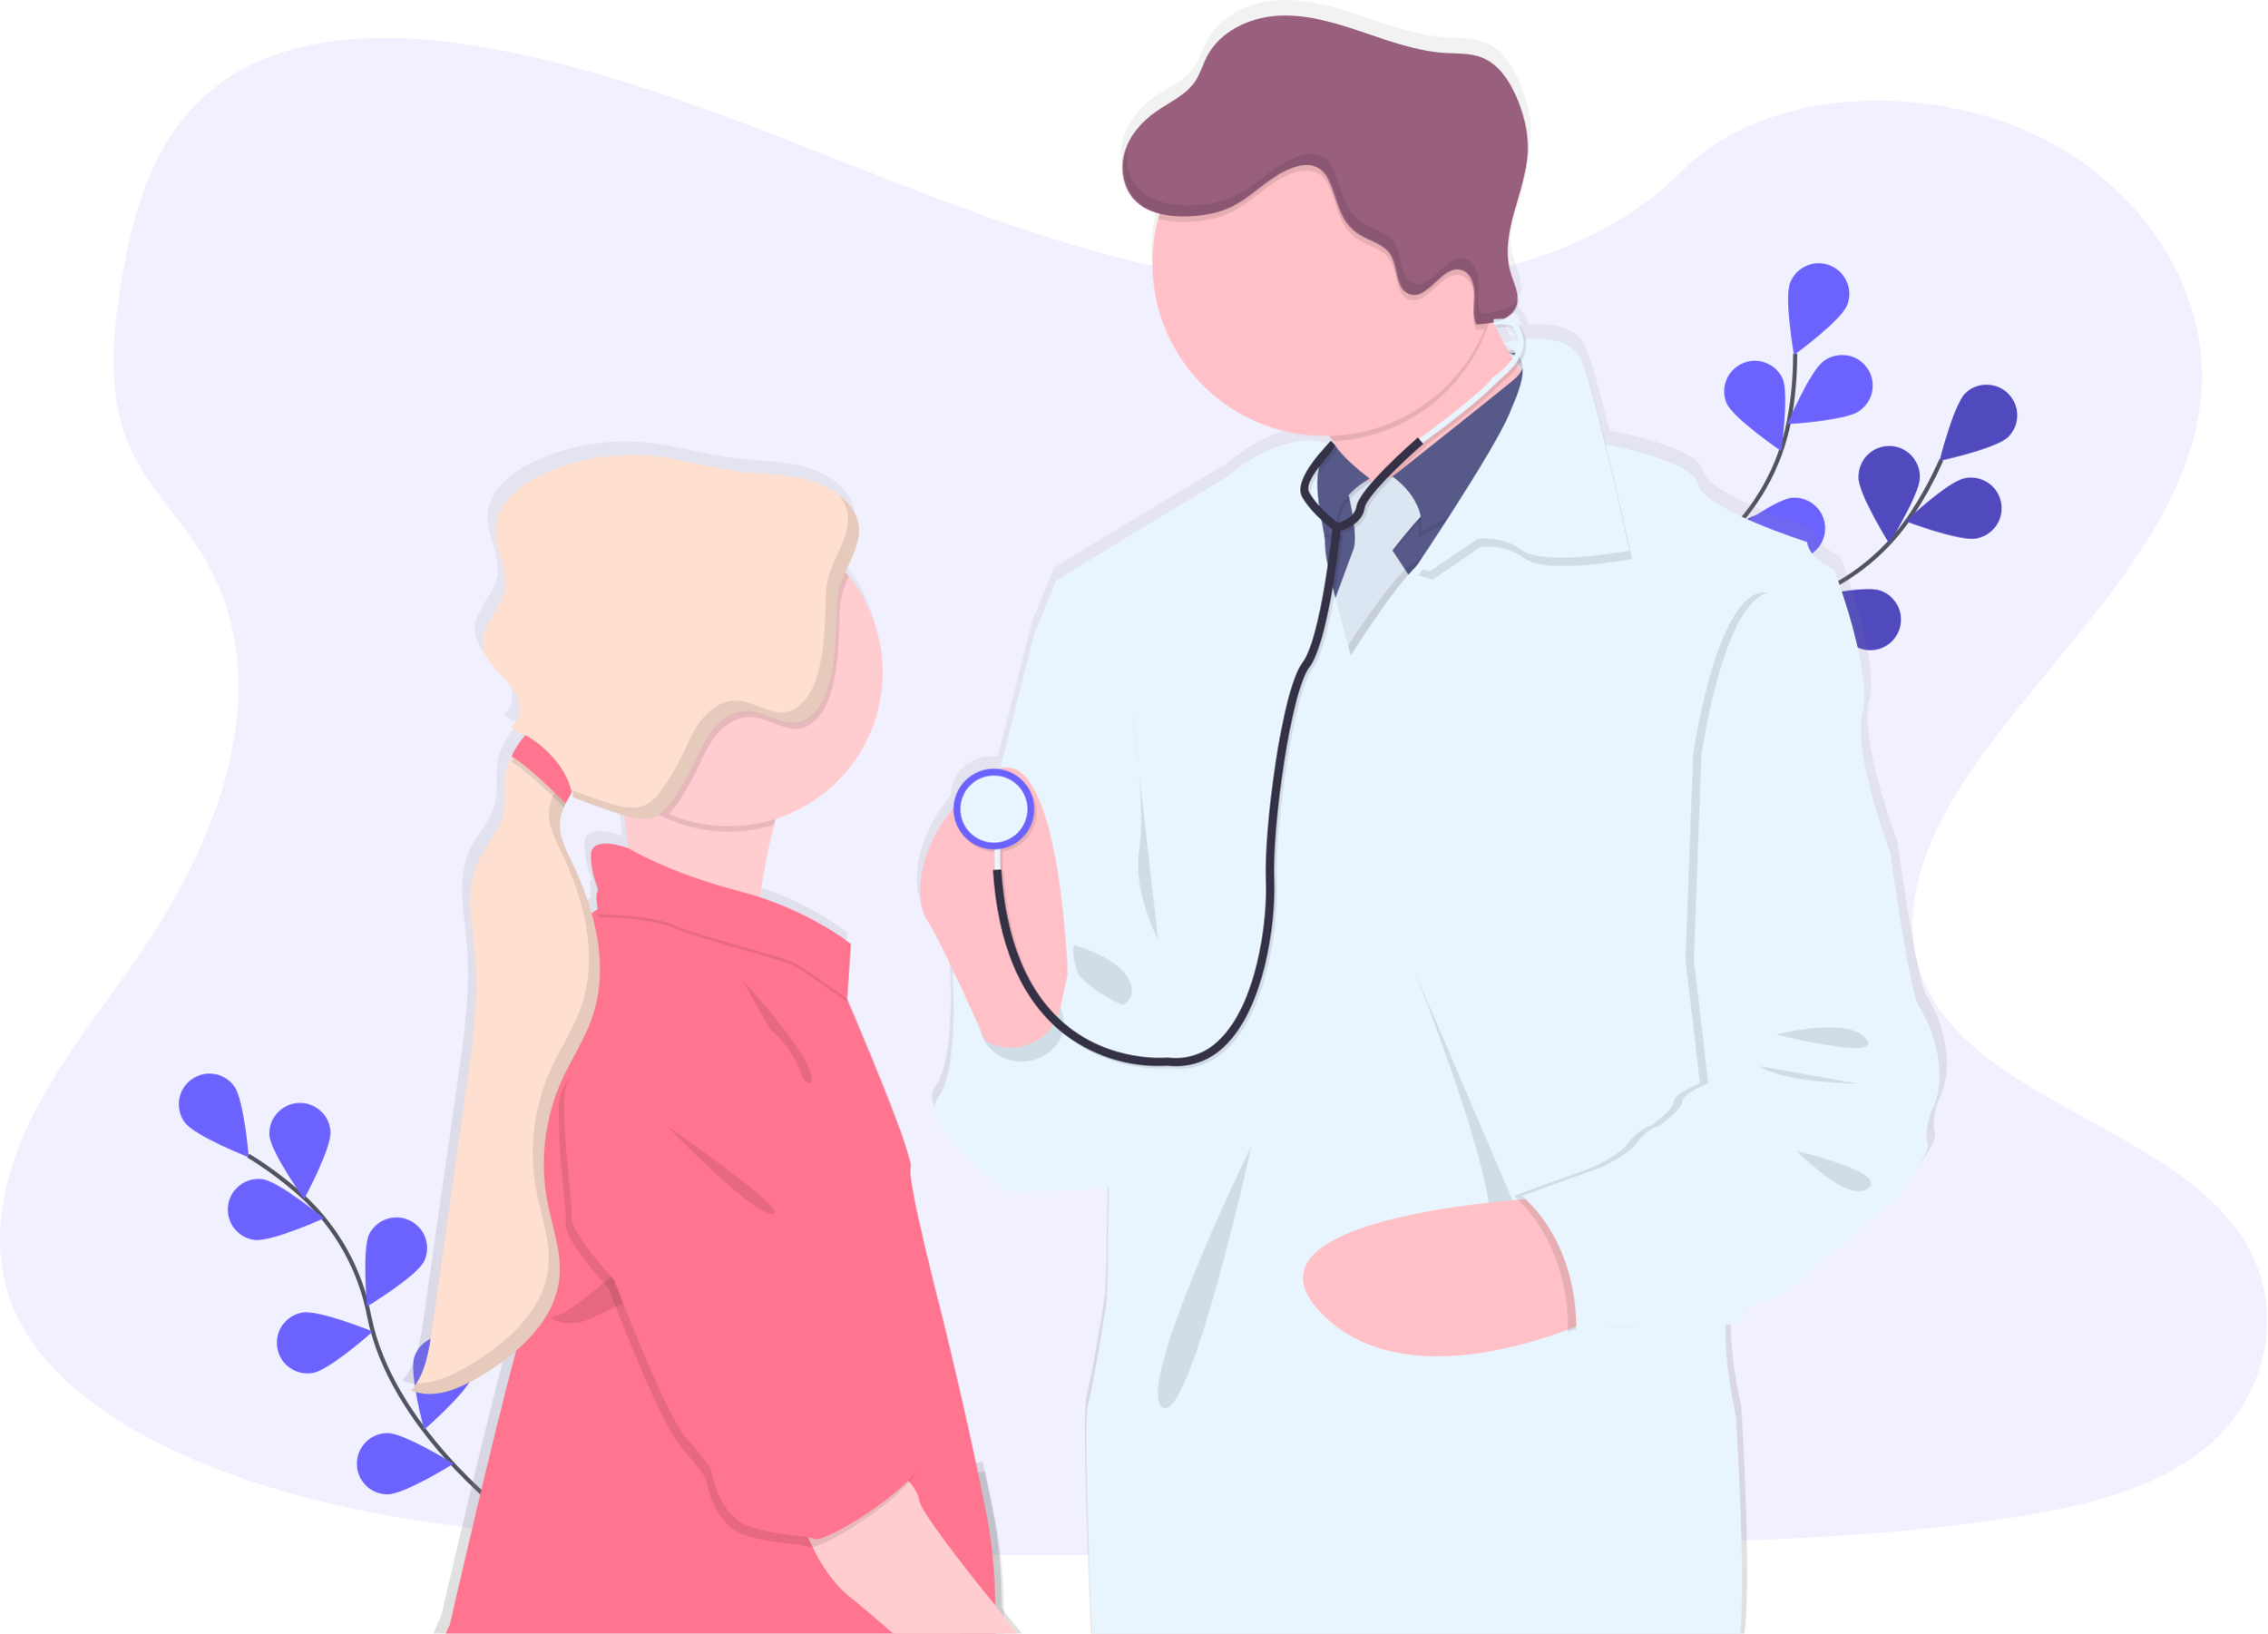
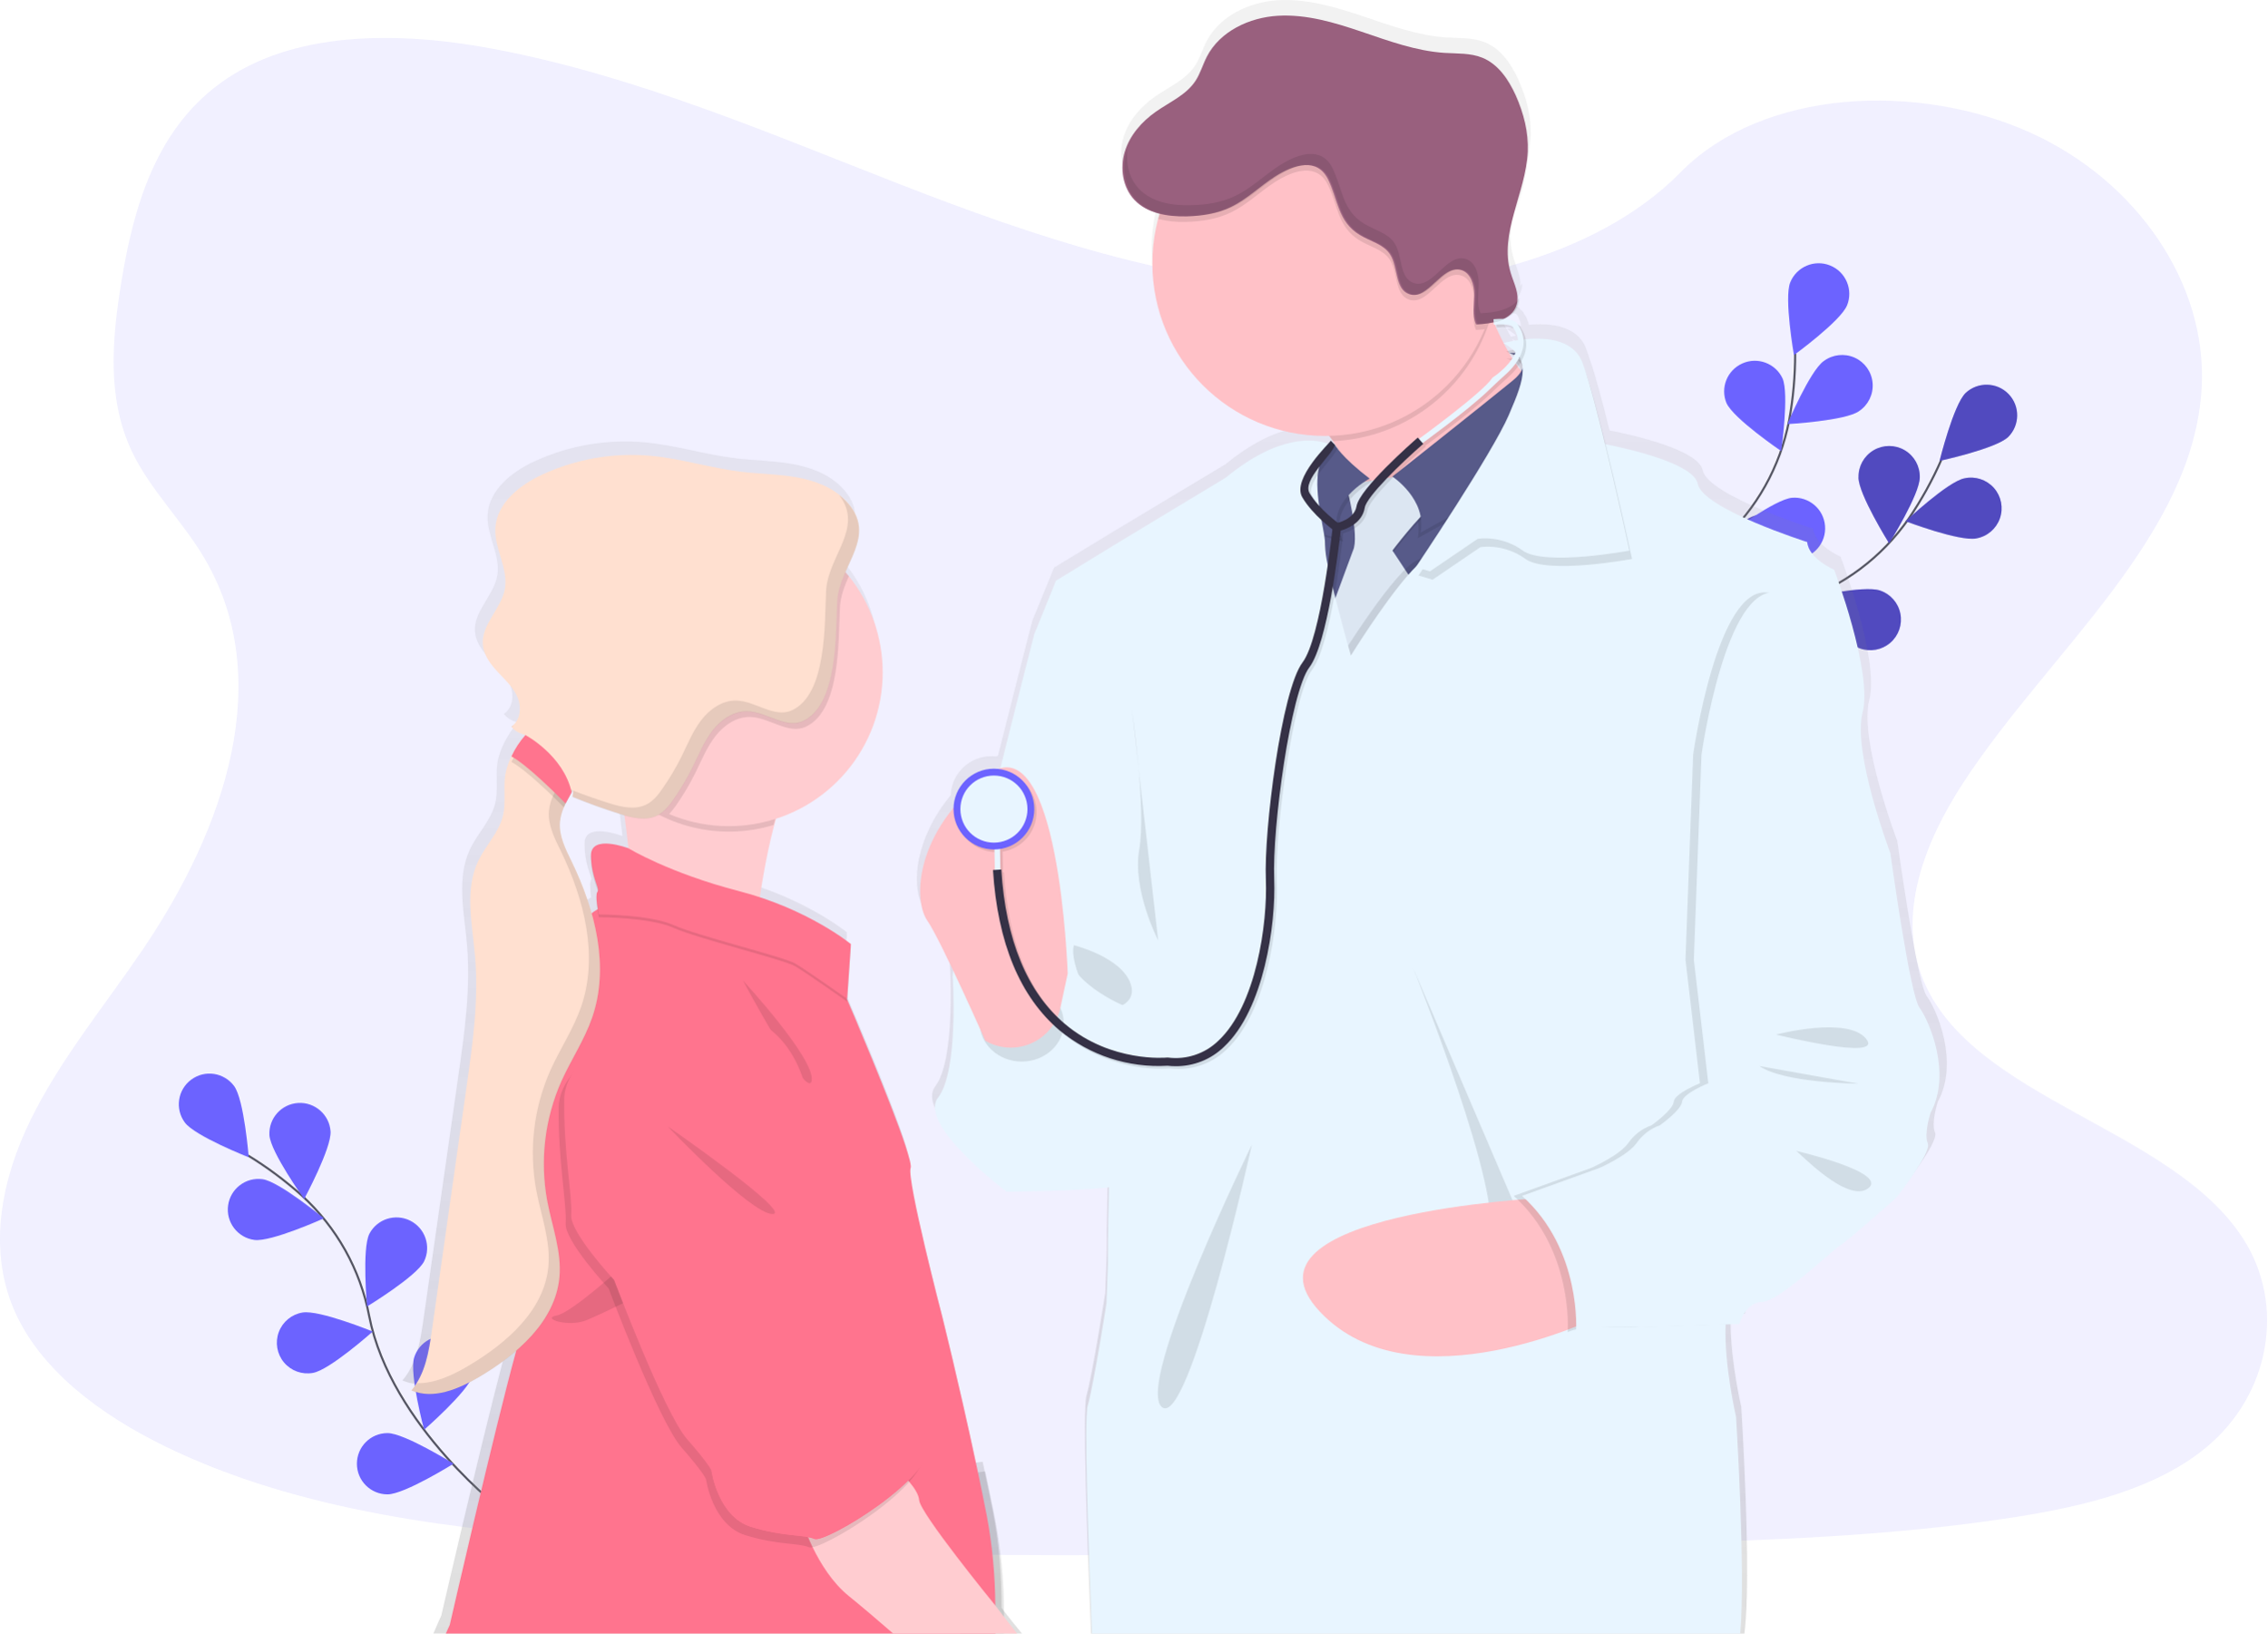
<svg xmlns="http://www.w3.org/2000/svg" xmlns:xlink="http://www.w3.org/1999/xlink" data-name="Layer 1" width="1086.13" height="782.67" viewBox="0 0 1086.13 782.67">
  <defs>
    <linearGradient id="fbf30545-21ed-4d00-b98c-956576520cc3-28" x1="786.97" y1="154.07" x2="786.97" y2="135.69" gradientUnits="userSpaceOnUse">
      <stop offset="0" stop-color="gray" stop-opacity="0.25" />
      <stop offset="0.54" stop-color="gray" stop-opacity="0.12" />
      <stop offset="1" stop-color="gray" stop-opacity="0.1" />
    </linearGradient>
    <linearGradient id="687fba3e-05bb-4edc-91c2-f87a79b2e810-29" x1="619.77" y1="841.34" x2="619.77" y2="58.66" xlink:href="#fbf30545-21ed-4d00-b98c-956576520cc3-28" />
  </defs>
  <path d="M688,196.69c-69.63-2.42-136-24.9-199.28-49.49s-126-51.84-194-64.87C251,73.94,201,72.76,165.78,96.2c-33.9,22.55-44.85,61.48-50.74,97.6-4.43,27.18-7,55.78,5.11,81.23,8.43,17.66,23.39,32.51,33.74,49.43,36,58.87,10.55,131.47-28.47,189-18.3,27-39.53,52.69-53.65,81.4s-20.66,61.6-8.3,90.88c12.25,29,41.43,50.82,73.05,66.15C200.74,783,276.41,791.9,350.2,797c163.34,11.17,327.56,6.33,491.33,1.49,60.61-1.8,121.49-3.61,181.11-13,33.11-5.21,67.3-13.47,91.34-33.41,30.51-25.32,38.08-68.18,17.63-99.93-34.3-53.24-129.13-66.47-153.11-123.61-13.19-31.45.36-66.49,19.54-95.66,41.13-62.57,110.09-117.47,113.72-189,2.5-49.13-30.65-98.32-81.91-121.57C976.13,97.92,901.63,101,862,141.31,821.19,182.84,749.47,198.82,688,196.69Z" transform="translate(-56.94 -58.66)" fill="#6c63ff" opacity="0.1" />
-   <path d="M299.19,783.7s-55-41.58-65.39-94.47a104.54,104.54,0,0,0-32.21-57.71,176,176,0,0,0-25.77-19.2" transform="translate(-56.94 -58.66)" fill="none" stroke="#535461" stroke-miterlimit="10" stroke-width="2" />
+   <path d="M299.19,783.7s-55-41.58-65.39-94.47a104.54,104.54,0,0,0-32.21-57.71,176,176,0,0,0-25.77-19.2" transform="translate(-56.94 -58.66)" fill="none" stroke="#535461" stroke-miterlimit="10" strokeWidth="2" />
  <path d="M169.09,579c4.82,6.52,7,34.15,7,34.15S150.32,603,145.49,596.49A14.68,14.68,0,0,1,169.09,579Z" transform="translate(-56.94 -58.66)" fill="#6c63ff" />
  <path d="M215.31,600.68c.5,8.09-12.67,32.47-12.67,32.47S186.51,610.61,186,602.52a14.68,14.68,0,0,1,29.3-1.84Z" transform="translate(-56.94 -58.66)" fill="#6c63ff" />
  <path d="M260.11,663c-3.64,7.24-27.33,21.64-27.33,21.64s-2.53-27.6,1.11-34.84A14.68,14.68,0,0,1,260.11,663Z" transform="translate(-56.94 -58.66)" fill="#6c63ff" />
  <path d="M283.4,717.76c-2.37,7.75-23.28,25.94-23.28,25.94s-7.17-26.77-4.8-34.53a14.68,14.68,0,0,1,28.08,8.59Z" transform="translate(-56.94 -58.66)" fill="#6c63ff" />
  <path d="M178.8,652.75c8,1.08,33.29-10.34,33.29-10.34s-21.34-17.68-29.38-18.76a14.68,14.68,0,0,0-3.91,29.1Z" transform="translate(-56.94 -58.66)" fill="#6c63ff" />
  <path d="M206.85,716.46c8-1.37,28.67-19.82,28.67-19.82s-25.66-10.48-33.65-9.11a14.68,14.68,0,1,0,5,28.93Z" transform="translate(-56.94 -58.66)" fill="#6c63ff" />
  <path d="M242.6,774.65c8.11,0,31.61-14.69,31.61-14.69s-23.51-14.67-31.62-14.67a14.68,14.68,0,0,0,0,29.36Z" transform="translate(-56.94 -58.66)" fill="#6c63ff" />
-   <path d="M833.49,424.07s33.9-60.05,85-77.35a104.53,104.53,0,0,0,52.92-39.59A175.34,175.34,0,0,0,987,279" transform="translate(-56.94 -58.66)" fill="none" stroke="#535461" stroke-miterlimit="10" stroke-width="2" />
+   <path d="M833.49,424.07s33.9-60.05,85-77.35a104.53,104.53,0,0,0,52.92-39.59A175.34,175.34,0,0,0,987,279" transform="translate(-56.94 -58.66)" fill="none" stroke="#535461" stroke-miterlimit="10" strokeWidth="2" />
  <path d="M1019.08,268c-5.82,5.64-32.91,11.48-32.91,11.48s6.65-26.9,12.47-32.55A14.68,14.68,0,0,1,1019.08,268Z" transform="translate(-56.94 -58.66)" fill="#6c63ff" />
  <path d="M1003.76,316.63c-8,1.58-33.87-8.24-33.87-8.24s20.2-19,28.15-20.55a14.68,14.68,0,1,1,5.72,28.79Z" transform="translate(-56.94 -58.66)" fill="#6c63ff" />
  <path d="M948,369.31c-7.66-2.65-25.07-24.21-25.07-24.21s27-6.18,34.68-3.53A14.68,14.68,0,1,1,948,369.31Z" transform="translate(-56.94 -58.66)" fill="#6c63ff" />
  <path d="M896.76,399.67C888.76,398.35,868,380,868,380s25.59-10.66,33.58-9.34a14.68,14.68,0,0,1-4.77,29Z" transform="translate(-56.94 -58.66)" fill="#6c63ff" />
  <path d="M947.3,287.36C947.29,295.47,962,319,962,319s14.69-23.5,14.69-31.6a14.68,14.68,0,1,0-29.35,0Z" transform="translate(-56.94 -58.66)" fill="#6c63ff" />
  <path d="M887.87,323.62c2.42,7.74,23.46,25.79,23.46,25.79s7-26.82,4.56-34.56a14.68,14.68,0,0,0-28,8.77Z" transform="translate(-56.94 -58.66)" fill="#6c63ff" />
  <path d="M835,366.79c1.08,8,18.76,29.37,18.76,29.37s11.41-25.25,10.33-33.28A14.68,14.68,0,1,0,835,366.79Z" transform="translate(-56.94 -58.66)" fill="#6c63ff" />
  <path d="M1019.08,268c-5.82,5.64-32.91,11.48-32.91,11.48s6.65-26.9,12.47-32.55A14.68,14.68,0,0,1,1019.08,268Z" transform="translate(-56.94 -58.66)" opacity="0.25" />
  <path d="M1003.76,316.63c-8,1.58-33.87-8.24-33.87-8.24s20.2-19,28.15-20.55a14.68,14.68,0,1,1,5.72,28.79Z" transform="translate(-56.94 -58.66)" opacity="0.25" />
  <path d="M948,369.31c-7.66-2.65-25.07-24.21-25.07-24.21s27-6.18,34.68-3.53A14.68,14.68,0,1,1,948,369.31Z" transform="translate(-56.94 -58.66)" opacity="0.25" />
  <path d="M896.76,399.67C888.76,398.35,868,380,868,380s25.59-10.66,33.58-9.34a14.68,14.68,0,0,1-4.77,29Z" transform="translate(-56.94 -58.66)" opacity="0.25" />
  <path d="M947.3,287.36C947.29,295.47,962,319,962,319s14.69-23.5,14.69-31.6a14.68,14.68,0,1,0-29.35,0Z" transform="translate(-56.94 -58.66)" opacity="0.25" />
  <path d="M887.87,323.62c2.42,7.74,23.46,25.79,23.46,25.79s7-26.82,4.56-34.56a14.68,14.68,0,0,0-28,8.77Z" transform="translate(-56.94 -58.66)" opacity="0.25" />
  <path d="M835,366.79c1.08,8,18.76,29.37,18.76,29.37s11.41-25.25,10.33-33.28A14.68,14.68,0,1,0,835,366.79Z" transform="translate(-56.94 -58.66)" opacity="0.25" />
-   <path d="M835.44,422.88s6.66-68.64,46.32-105.14A104.57,104.57,0,0,0,914.1,260.1a175.28,175.28,0,0,0,2.89-32" transform="translate(-56.94 -58.66)" fill="none" stroke="#535461" stroke-miterlimit="10" stroke-width="2" />
+   <path d="M835.44,422.88s6.66-68.64,46.32-105.14A104.57,104.57,0,0,0,914.1,260.1a175.28,175.28,0,0,0,2.89-32" transform="translate(-56.94 -58.66)" fill="none" stroke="#535461" stroke-miterlimit="10" strokeWidth="2" />
  <path d="M941.85,204.94c-3,7.52-25.44,23.84-25.44,23.84s-4.82-27.29-1.79-34.81a14.68,14.68,0,0,1,27.23,11Z" transform="translate(-56.94 -58.66)" fill="#6c63ff" />
  <path d="M947.56,255.66c-6.63,4.66-34.3,6.19-34.3,6.19s10.78-25.54,17.41-30.2a14.68,14.68,0,1,1,16.89,24Z" transform="translate(-56.94 -58.66)" fill="#6c63ff" />
  <path d="M917.9,326.44c-8.08.68-32.74-12-32.74-12s22.2-16.6,30.28-17.28a14.68,14.68,0,0,1,2.46,29.26Z" transform="translate(-56.94 -58.66)" fill="#6c63ff" />
  <path d="M883.39,374.93c-7.85,2-34.29-6.27-34.29-6.27s19.07-20.11,26.92-22.15a14.68,14.68,0,0,1,7.37,28.42Z" transform="translate(-56.94 -58.66)" fill="#6c63ff" />
  <path d="M884.09,251.78c3.28,7.41,26.22,23,26.22,23s3.9-27.44.62-34.85a14.68,14.68,0,0,0-26.84,11.88Z" transform="translate(-56.94 -58.66)" fill="#6c63ff" />
  <path d="M844.45,309c5.35,6.09,31.89,14.07,31.89,14.07s-4.48-27.35-9.83-33.44A14.68,14.68,0,1,0,844.45,309Z" transform="translate(-56.94 -58.66)" fill="#6c63ff" />
  <path d="M813.56,369.92c4.24,6.9,29.05,19.25,29.05,19.25s.21-27.71-4-34.62a14.68,14.68,0,0,0-25,15.37Z" transform="translate(-56.94 -58.66)" fill="#6c63ff" />
  <path d="M784.44,154.07c1.66-6.09,3.66-12.21,5.06-18.38C787.82,141.86,785.81,148,784.44,154.07Z" transform="translate(-56.94 -58.66)" fill="url(#fbf30545-21ed-4d00-b98c-956576520cc3-28)" />
  <path d="M777,212.73c-.14-.24-.24-.48-.35-.7v0c0-.1-.1-.18-.14-.28a6.26,6.26,0,0,1-.67.27c-.44.17-.89.33-1.35.46s-.65.2-1,.28a5.83,5.83,0,0,1-.89.23l.08.18c.37-.08.73-.15,1.1-.25l.1,1.24c.42,0,.81-.06,1.19-.06a4.91,4.91,0,0,1,.54,0c.78,0,1.46,0,2,0C777.4,213.65,777.18,213.18,777,212.73ZM980,535.86c-4.7-6.33-14.08-74.27-14.08-74.27S947.47,413.28,952.5,394s-13.74-68.61-13.74-68.61S926.36,320,925.69,312c0,0-50.63-16-53-28-1.92-9.84-33.32-16.9-44.6-19.13-3.44-13.88-6.9-26.83-9.45-33.9-.69-2.2-1.34-4.1-1.94-5.6-4.31-11-17.63-12-27.29-11.12a14.88,14.88,0,0,0-2.29-5.23,2.87,2.87,0,0,0-.91-1.39,5.31,5.31,0,0,0-.66-.48,3.16,3.16,0,0,0-.68-.86,4.81,4.81,0,0,0-.9-.64,6,6,0,0,0-.72-.33,9.61,9.61,0,0,0-1.79-.49,14.74,14.74,0,0,0-2.16-.28,13.15,13.15,0,0,0,4.61-3.37,9.61,9.61,0,0,0,1.89-3.48,10.24,10.24,0,0,0,.42-3.28,8.48,8.48,0,0,1-.9,1.29c.42-4.43-1.92-8.93-3.26-13.34a39.47,39.47,0,0,1-.88-17.65h0c1.34-8.86,4.66-17.82,6.91-26.84a.66.66,0,0,0,0-.15,69.68,69.68,0,0,0,2.18-13.69c.39-9.33-2-18.64-5.84-27.14-3.41-7.53-8.44-14.94-16.14-18-5.72-2.31-12.13-1.94-18.29-2.32-13.82-.86-27-5.72-40.14-10.14S683.2,58,669.37,58.77,641.31,66.21,635,78.45c-2,3.82-3.15,8.07-5.54,11.66-4.48,6.77-12.5,10.16-19.19,14.83s-12.58,11.3-15,19.21a25.63,25.63,0,0,0-.54,13.15v0a23.55,23.55,0,0,0,.84,2.9,20.55,20.55,0,0,0,4.35,7.11,21.21,21.21,0,0,0,4.94,3.83h0a29.07,29.07,0,0,0,7.3,2.84c-.09.3-.18.62-.28.93-.16.51-.3,1-.45,1.55-.33,1.23-.64,2.48-.9,3.74a1.17,1.17,0,0,0,0,.27,81.67,81.67,0,0,0-1.84,17.31,79.89,79.89,0,0,0,.42,8.24v0c4,40.58,37.5,72.59,78.89,74.67,1.42.07,2.85.11,4.3.11.66,0,1.31,0,2,0,.65.86,1.29,1.74,1.9,2.6s1.17,1.74,1.7,2.6l-1.45-1.5v0L695,263.17a11.79,11.79,0,0,1-1.31,1.51,24.33,24.33,0,0,0-2.89-.82h0c-4.15-.92-10.47-1.26-18.79,1.25-7.65,2.29-17,7-27.94,15.95l-53.31,32-28.84,17.54L551.53,356s-7.81,30.18-16.5,64.76c-.34.1-.67.2-1,.32a18.7,18.7,0,0,0-2.12-.12,19.49,19.49,0,0,0-19.52,18.71c-17.28,21-18.26,42-14.2,51.64h0a13.76,13.76,0,0,0,1.38,2.57c2.66,3.84,7.63,13.74,12.67,24.29-.13.87-.21,1.6-.25,2.15a5.34,5.34,0,0,0,0,.54s3,45.31-7,58.3c-2.19,2.83-1.86,6.55,0,10.67h0c6.7,14.82,33.19,34.61,33.19,34.61s31.77-.17,49.47-2.1c-.05,1.78-.09,3.55-.13,5.28-.4,17.48-.4,32.13-.4,32.13l-.66,18.33s-6,38.63-9,49.28c-1.89,6.68.29,68.53,2.19,114H892.67c3.68-26.9-1.51-108.63-1.51-108.63s-4.93-21.13-5.11-39.55a.15.15,0,0,1,0-.13c0-1.61,0-3.18.06-4.72l2.27-.08,4.08-.14h.37s.1-.38.33-1v0a19.11,19.11,0,0,1,2.19-4.37c1.74-2.57,4.46-5.09,8.55-5.26,2.26-.09,5.76-1.92,9.71-4.62a.18.18,0,0,0,.08,0c10.63-7.19,24.68-20.46,28.09-22.64,4.69-3,27.15-23,27.15-23s3.35-4.24,6.92-9.35l.13-.18c4.44-6.4,9.16-14.05,8-16.46-2-4.32,1.34-14.65,1.34-14.65C995.75,567.49,984.7,542.19,980,535.86ZM786.63,228.28a4,4,0,0,1,.18.92c-.25-.33-.5-.68-.75-1l-.24-.32-.17-.24.38-.52s0,0,0,.07h0A3.47,3.47,0,0,1,786.63,228.28Zm-3.36-8.86c-1.09.22-1.95.42-2.51.57-.71-1.26-1.39-2.52-2-3.8A29,29,0,0,1,783.27,219.42ZM781.39,221a.21.21,0,0,1,0-.06l.08.06h0c.41.27.81.53,1.18.8h0c.33.24.63.47.93.71-.2.35-.42.71-.64,1-.35-.55-.68-1.08-1-1.63C781.74,221.66,781.56,221.36,781.39,221Zm-6-12.34a29.59,29.59,0,0,1,5.81,0h0c.27,0,.51.05.75.09h0a8.31,8.31,0,0,1,1.59.41,11.62,11.62,0,0,1,2.11,5.61l-.54.08-.53.1c-1,.17-2,.34-2.78.5l-1,.21c-1.33.29-2.1.51-2.13.52-.13-.27-.26-.52-.4-.78-.22-.43-.45-.87-.65-1.3s-.46-.92-.67-1.37c-.14-.24-.24-.48-.35-.7v0c0-.1-.1-.18-.14-.28a2.41,2.41,0,0,1-.15-.33c-.61-1.24-1.17-2.48-1.71-3.7-.06-.12-.11-.25-.16-.37l.76-.05,0,.26ZM536.8,829c-.08-14.89-1.16-31-4.16-46.12-1.28-6.43-2.6-12.86-3.94-19.18-.34-1.58-.67-3.14-1-4.7l-3.08.41-.28,0c-8.4-39.61-17.18-74.51-17.18-74.51S489.72,618.31,491.74,613c.26-.69-.07-2.55-.81-5.28-4.22-15.14-21.84-56.86-28-71.12h0c0-.06-.05-.13-.07-.18v0c-1-2.39-1.72-4-1.94-4.47l1.45-21.28.08-1.28.19-2.72-.08-.07.08-1.26s-15.22-12.48-41-21.49c-1-.36-2.06-.71-3.11-1.05,1.29-8.61,3-18.33,5.23-27.8.21-.95.44-1.87.68-2.8v0c.21-.93.45-1.83.69-2.74.38-1.48.79-2.94,1.21-4.38,1.39-.44,2.76-.93,4.11-1.45l.52-.2a73.8,73.8,0,0,0,45-86v0a73.39,73.39,0,0,0-12.88-27.15.14.14,0,0,0,0,0c-.46-.62-.95-1.24-1.44-1.85s-1.08-1.29-1.63-1.91c2.89-6.57,6.3-12.82,6.58-19.21a19.71,19.71,0,0,0,0-2.43s0,0,0,0v-.1c-.37-4.11-2.19-8.27-6.43-12.64-6.19-6.41-15-9.66-23.81-11.22s-17.79-1.6-26.65-2.65c-14.69-1.76-29-6.29-43.69-7.68a103.81,103.81,0,0,0-52.83,9c-10.93,5-22,13.74-22.66,25.73-.54,9.91,6.36,19.41,4.62,29.2-1.73,9.62-11.53,17.19-10.67,26.92.33,3.8,2.28,7.2,4.72,10.23h0c.84,1,1.73,2,2.65,3,3.56,3.77,7.48,7.39,9.47,12.14.08.2.16.4.23.6,1.69,4.69.93,10.62-3.25,13.31a.15.15,0,0,1,.05.07l0,0c.06.08.12.14.17.22a.07.07,0,0,0,0-.05,10.94,10.94,0,0,0,5.71,3.56l.85.26c-.69.75-1.34,1.53-2,2.35l-.43.57a41.62,41.62,0,0,0-3,4.65c-.51.9-1,1.8-1.41,2.7a33.92,33.92,0,0,0-2.95,8.67c-1.07,6.62.44,13.52-1.18,20-2,8-8.33,14.14-11.9,21.57-6.76,14-2.93,30.43-1.57,45.89,1.85,21-1.15,42.09-4.14,62.95q-2.38,16.64-4.76,33.31-6,41.84-12,83.68c-1.46,10.22-3.19,21-10,28.89l.07,0s0,.06-.07.08a20.9,20.9,0,0,0,6.44,1.66h0c8.89.89,18.31-3.41,26.31-8.11a124.34,124.34,0,0,0,17.93-12.59c-.82,3-1.7,6.27-2.64,9.79a.54.54,0,0,1,0,.1h0c-11.29,43-29.45,121.83-29.45,121.83s-1.65,3.43-3.79,8.54h282c-3.3-4-6.37-7.83-8.77-10.92ZM328,431.4c.07-.12.12-.23.19-.34,0,.32,0,.63,0,.93s0,.57,0,.85,0,.25,0,.39,0,0,0,0c0,.41-.09.82-.16,1.23a0,0,0,0,0,0,0s0,.05,0,.09l1,.37,1.16.48h0q10.28,4.06,20.82,7.35c.72.23,1.45.45,2.18.66l.15,1.24c.18,1.27.35,2.56.51,3.85,0,0,0,.06,0,.1.45,3.57.89,7.13,1.28,10.61,0,0-18.36-7-18.13,3.63a5.17,5.17,0,0,0,0,.57,4.74,4.74,0,0,0,0,.76c.17,8.28,2.76,13.19,3.28,15.71a.71.71,0,0,1-.16.28,5.47,5.47,0,0,0-.44,3.09,30.39,30.39,0,0,0,.42,5.34c-.54.33-1.07.66-1.6,1,0,0,0,0,0,0-.4.25-.78.53-1.17.81a148.5,148.5,0,0,0-9.59-24.72c-2.75-5.66-5.84-11.56-5.81-17.77,0-.4,0-.81.05-1.22A21,21,0,0,1,323,441.4c.23-.65.48-1.29.76-1.92a47.07,47.07,0,0,1,2.19-4.38v0c.52-.94,1.07-1.87,1.6-2.81.17-.28.33-.57.49-.85ZM777,212.73c-.14-.24-.24-.48-.35-.7v0c0-.1-.1-.18-.14-.28a6.26,6.26,0,0,1-.67.27c-.44.17-.89.33-1.35.46s-.65.2-1,.28l-.89.23.08.18c.37-.08.73-.15,1.1-.25l.1,1.24c.42,0,.81-.06,1.19-.06h.54c.78,0,1.46,0,2,0C777.4,213.65,777.18,213.18,777,212.73Z" transform="translate(-56.94 -58.66)" fill="url(#687fba3e-05bb-4edc-91c2-f87a79b2e810-29)" />
  <path d="M558.5,359.61l-6,2.65S513.39,514.2,513.39,526.48s82.93,80.61,82.93,80.61l12.94-87.34S590.68,319.46,558.5,359.61Z" transform="translate(-56.94 -58.66)" fill="#e8f5ff" />
  <path d="M740.41,311.28,705.76,293.2a69.41,69.41,0,0,0-10.16-23.15c-5.07-7.32-11.81-14.51-20.21-18.26-21.23-9.52,89.8-59.49,89.8-59.49a180.64,180.64,0,0,0,6.17,17.7c5.72,14.12,15.21,32.38,27.44,37.58C819.59,256.43,740.41,311.28,740.41,311.28Z" transform="translate(-56.94 -58.66)" fill="#ffc1c7" />
  <path d="M771.36,210a82.78,82.78,0,0,1-75.76,60.05c-5.07-7.32-11.81-14.51-20.21-18.26-21.23-9.52,89.8-59.49,89.8-59.49A180.64,180.64,0,0,0,771.36,210Z" transform="translate(-56.94 -58.66)" opacity="0.1" />
  <path d="M774.48,184.77a82.73,82.73,0,1,1-82.72-82.71A82.34,82.34,0,0,1,774.48,184.77Z" transform="translate(-56.94 -58.66)" fill="#ffc1c7" />
  <polygon points="729.48 242 706.92 294.64 687.02 329.58 623.32 329.58 604.74 281.81 612.27 232.27 660.92 232.27 692.33 230.5 702.94 226.96 709.78 230.84 729.48 242" fill="#575a89" />
  <path d="M778.65,230.49s14.07,3,1.47,13.33S724.05,287,724.05,287s15.27,13.6,12.11,29.53l50.59-28.2,9-45.12S796.76,229.65,778.65,230.49Z" transform="translate(-56.94 -58.66)" opacity="0.1" />
  <path d="M734,287l-32.18,5.31s6.64,24.55,3.32,31.52a4.68,4.68,0,0,0-.25.67l-13.13,35.49,9.84,27.87,34.06-46.45-11.61-17.58s12.27-16.26,19.57-21.9S734,287,734,287Z" transform="translate(-56.94 -58.66)" opacity="0.1" />
  <path d="M734,285.63l-32.18,5.3s6.64,24.55,3.32,31.52a4.68,4.68,0,0,0-.25.67l-13.13,35.49,9.84,27.87L735.66,340l-11.61-17.58s12.27-16.26,19.57-21.9S734,285.63,734,285.63Z" transform="translate(-56.94 -58.66)" fill="#dce6f2" />
  <path d="M780,227.84s14.07,3,1.46,13.33S724.05,287,724.05,287s16.59,10.95,13.44,26.87l50.59-28.19,9-45.12S798.08,227,780,227.84Z" transform="translate(-56.94 -58.66)" fill="#575a89" />
  <path d="M697.81,273.18s3.07,5.74,16.62,16.09c0,0-22.56,12-13.93,28.87l-34.51-9-5.31-16.59Z" transform="translate(-56.94 -58.66)" opacity="0.1" />
  <path d="M696.48,271.86s3.07,5.74,16.62,16.09c0,0-22.56,11.94-13.93,28.86l-34.5-9-5.31-16.58Z" transform="translate(-56.94 -58.66)" fill="#575a89" />
  <path d="M786.42,300.66,763.86,353.3,744,388.24H680.26l-18.58-47.77,7.52-49.54h13.53c-.22,11.56,4,25.14,3.73,30.19-.46,8.3,12.38,53.08,12.38,53.08s26.87-43.46,37.48-47.33c6.67-2.43,20.8-22.65,30.39-37.37Z" transform="translate(-56.94 -58.66)" opacity="0.1" />
  <path d="M875.29,577.67,873,580.55s16.59,83.27,12,102.18a53.69,53.69,0,0,0-1.33,10.38v.15c-.81,19.24,5,44.21,5,44.21s4.64,73.6,2,103.87H580.05c-1.82-44.76-3.78-102.75-2-109.18,3-10.61,9-49.1,9-49.1l.66-18.24s0-17.63.54-37.27c.23-8.83.57-18.1,1.06-26.32.63-10.34,1.51-19.05,2.72-23.33a51.44,51.44,0,0,0,1.28-9.88c0-.31,0-.63.06-.95,0-1,.1-2.08.14-3.19,0-.31,0-.62,0-1,.19-6.44.12-14.08-.09-22,0-.43,0-.87,0-1.31-.17-5.94-.42-12-.7-17.76-.87-18-2-33.22-2-33.22l-38.15-126.4,10.28-25.32,28.53-17.48,52.75-31.85c25.73-21.15,42.67-18.61,49.13-16.29a17.08,17.08,0,0,1,1.84.75c.2.1.36.18.51.27a4.23,4.23,0,0,1,.59.34v0a12.18,12.18,0,0,0-4.48,3.69,16.32,16.32,0,0,0-2.77,6,27.92,27.92,0,0,0-.71,4.09c-.13,1.45-.18,2.95-.18,4.46a77.36,77.36,0,0,0,.85,9.89c0,.06,0,.14,0,.22.33,2.34.74,4.63,1.14,6.78a.45.45,0,0,0,0,.11c.46,2.51.92,4.83,1.23,6.83.06.36.11.69.16,1a22.85,22.85,0,0,1,.31,4,48.61,48.61,0,0,0,1.3,9.6c.26,1.32.56,2.73.89,4.2.45,2,.94,4.18,1.47,6.4.29,1.22.6,2.48.92,3.73.12.5.25,1,.37,1.51l.2.79c2.13,8.47,4.44,16.9,5.86,22,.84,3,1.37,4.85,1.37,4.85s15.06-24.35,27.08-38.21c.18-.2.34-.39.51-.57,1.19-1.37,2.36-2.62,3.48-3.72,2.45-2.44,4.65-4.18,6.42-4.82a7,7,0,0,0,1.09-.51c4.92-2.79,12.86-12.92,20.29-23.53.73-1,1.44-2.09,2.16-3.12,1.65-2.38,3.25-4.77,4.76-7.06,1.16-1.75,2.27-3.45,3.32-5.07,5-7.78,8.52-13.58,8.52-13.58l6.94-.31,1.21-.06.81,0,31.51-1.46s1.36.23,3.6.68c.12,0,.24,0,.37.08,11.18,2.22,42.24,9.25,44.14,19,2.32,11.94,52.42,27.87,52.42,27.87.66,8,12.93,13.27,12.93,13.27s18.58,49.1,13.61,68.34c-4.91,19,12.78,66,13.25,67.32l0,0-3.39,4.28Z" transform="translate(-56.94 -58.66)" fill="#e8f5ff" />
  <path d="M778.64,227s30.67-8.7,37.64,9.21,22.56,90.24,22.56,90.24-40.48,7.63-51.09,0a30.57,30.57,0,0,0-21.57-5.64l-22.89,15.59-6.76-2s36.62-54.44,44.58-72.94S791.76,234.69,778.64,227Z" transform="translate(-56.94 -58.66)" opacity="0.1" />
  <path d="M777.31,223S808,214.3,815,232.21s22.56,90.24,22.56,90.24-40.47,7.63-51.09,0a30.54,30.54,0,0,0-21.56-5.64L742,332.4l-6.76-2s36.62-54.44,44.58-72.94S790.43,230.71,777.31,223Z" transform="translate(-56.94 -58.66)" fill="#e8f5ff" />
  <path d="M571.44,511.55s22.89,5.64,27.21,18.58-16.92,13.27-16.92,13.27S568.79,520.51,571.44,511.55Z" transform="translate(-56.94 -58.66)" opacity="0.1" />
  <path d="M656.7,607.09s-56.06,114.79-43.12,125.74S656.7,607.09,656.7,607.09Z" transform="translate(-56.94 -58.66)" opacity="0.1" />
  <path d="M734,522.5S778.79,634,769.83,651.22s19.24,0,19.24,0Z" transform="translate(-56.94 -58.66)" opacity="0.1" />
  <path d="M796.37,632.64s-151.28,7.3-107.15,54.41,134.69,2,134.69,2Z" transform="translate(-56.94 -58.66)" fill="#ffc1c7" />
  <path d="M774.48,184.77a82.34,82.34,0,0,1-6.27,31.62c-1.39.16-2.78.26-4.12.32-2-4.39-.93-9.46-.89-14.29s-1.74-10.51-6.39-11.81C747.54,188,741.14,205.33,732,202.2c-7-2.38-5.17-13-9.2-19.13-3.19-4.85-9.58-6.22-14.55-9.26-10.57-6.49-10.25-16.87-15.16-26.69-5.14-10.29-16-7.25-25.43-1.18-7.16,4.62-13.34,10.81-21,14.49-6.63,3.2-14.08,4.36-21.43,4.53a47.09,47.09,0,0,1-13.44-1.42,82.73,82.73,0,0,1,162.68,21.23Z" transform="translate(-56.94 -58.66)" opacity="0.1" />
  <path d="M667.69,143.29c-7.17,4.62-13.34,10.8-21,14.5-6.63,3.19-14.08,4.35-21.43,4.52-9,.2-18.69-1.38-24.84-7.88-5.65-6-7-15.23-4.61-23.1s8.12-14.4,14.85-19.13,14.54-8,19-14.77c2.36-3.58,3.5-7.8,5.46-11.61,6.27-12.19,20.37-18.79,34-19.61s27.14,3.24,40.12,7.64S735.3,83.09,749,84c6.1.38,12.44,0,18.1,2.31,7.61,3.09,12.6,10.48,16,18,3.81,8.48,6.18,17.74,5.78,27-.84,19.77-13.9,39.17-8.16,58.11,1.52,5.05,4.37,10.23,2.85,15.28-2.22,7.37-11.73,9.05-19.42,9.4-2-4.39-.93-9.47-.89-14.29s-1.74-10.51-6.38-11.81c-9.28-2.59-15.68,14.71-24.8,11.59-6.95-2.39-5.15-13-9.19-19.13-3.19-4.86-9.59-6.22-14.55-9.26-10.57-6.49-10.25-16.87-15.16-26.69C688,134.17,677.13,137.21,667.69,143.29Z" transform="translate(-56.94 -58.66)" fill="#99607e" />
  <path d="M521,523.82l-7.63,2.66s3,45.12-7,58.06,32.84,45.11,32.84,45.11,58.72-.33,60.38-5-3-83.6-3-83.6-31.52-12.28-28.87-31.85c0,0-9.62,46.11-23.88,44.12S513.39,539.42,521,523.82Z" transform="translate(-56.94 -58.66)" fill="#e8f5ff" />
  <ellipse cx="489.51" cy="490.21" rx="20.13" ry="18.41" opacity="0.1" />
  <path d="M568.46,525.15s-4-122.08-38.82-94.88S494.48,490,501.11,499.61,529,557.33,529,557.33h0a24.33,24.33,0,0,0,36-16Z" transform="translate(-56.94 -58.66)" fill="#ffc1c7" />
  <path d="M785.67,215.92a2.94,2.94,0,0,0-.9-1.38c-1.72-1.57-5.42-2.12-11-1.64l.23,2.64c7.44-.64,8.91.84,9.1,1.09v.25l.23.33a11.16,11.16,0,0,1,2,8.8c-1.63,8.15-11.64,14.64-11.74,14.71l-.24.14-.15.23c-4.32,6.41-28.75,24.5-35.14,29.18l-.56-.64c-2.86,2.48-28,24.49-29.36,32.92-.88,5.29-6.84,7.34-9,7.91-2.28-1.73-9.68-7.62-13.53-14.22-3.61-6.21,10.92-18.33,12.2-23.06l-2-2.05c-.21.76-18.87,18.2-13.68,27.11,4.16,7.15,11.76,13.27,14.42,15.29-.85,7.72-6.14,53.05-14.27,63.79-10.1,13.35-18.59,80.63-17.65,104.12.83,20.87-4.62,60.29-22.82,77.22a29.17,29.17,0,0,1-24.07,8l-.22,0-.22,0c-.26,0-26.66,2.7-48.84-16-18.15-15.27-28.43-40.19-30.57-74.09l-.44,0-.18-9.87a19.25,19.25,0,1,0-2.87.23h.22l.18,9.81-.88.06c2.2,35,13,60.89,32,76.88a74,74,0,0,0,51.61,16.89,37.13,37.13,0,0,0,4,.22,32.8,32.8,0,0,0,23-9.25c19.17-17.85,25-58.72,24.09-80.3-1-24.89,7.91-89.75,16.85-101.56,8.76-11.59,14.07-56.75,15-65.5,3.17-.89,10.34-3.7,11.56-11,.88-5.28,17.67-21.55,28-30.56l-.31-.36c5.56-4.06,22.85-16.86,31.42-25.08,2.66-2.55,5.3-5.1,8.06-7.53,3.32-2.94,7.54-7.61,8.65-13.13A13.65,13.65,0,0,0,785.67,215.92Z" transform="translate(-56.94 -58.66)" opacity="0.1" />
  <path d="M696.21,312.9c-.42-.29-10.38-7.42-15.37-16-5.18-8.91,13.48-26.34,13.68-27.1l2,2.05c-1.27,4.72-15.8,16.85-12.19,23.05,4.55,7.83,14.13,14.68,14.23,14.75Z" transform="translate(-56.94 -58.66)" fill="#353146" />
  <path d="M736.76,272.21l-1.56-2.15c.32-.23,31.73-22.95,36.68-30.3l.16-.22.23-.15c.1-.07,10.11-6.55,11.74-14.71a11.09,11.09,0,0,0-2-8.79l-.23-.34v-.24c-.2-.26-1.67-1.73-9.11-1.09l-.23-2.65c5.59-.48,9.28.07,11,1.64a3,3,0,0,1,.91,1.39,13.66,13.66,0,0,1,2.26,10.61c-1.11,5.53-5.32,10.2-8.65,13.13-2.75,2.43-5.4,5-8.05,7.53C759.86,255.5,737.86,271.42,736.76,272.21Z" transform="translate(-56.94 -58.66)" fill="#e8f5ff" />
  <rect x="533.44" y="463.28" width="2.65" height="16.11" transform="translate(-65.45 -48.82) rotate(-1.05)" fill="#e8f5ff" />
  <circle cx="476.17" cy="387.65" r="19.35" fill="#6c63ff" />
  <circle cx="476.17" cy="387.65" r="16.07" fill="#e8f5ff" />
  <path d="M620.27,569.5a37.14,37.14,0,0,1-4-.21,74.11,74.11,0,0,1-51.61-16.89c-19-16-29.78-41.86-32-76.89l4-.25c2.14,33.9,12.42,58.83,30.58,74.09,22.18,18.65,48.57,16,48.83,16l.22,0,.22,0a29.23,29.23,0,0,0,24.08-8c18.19-16.93,23.64-56.35,22.81-77.22C662.4,456.62,670.89,389.34,681,376c8.85-11.69,14.34-64.38,14.4-64.91l.15-1.5,1.48-.26c.09,0,8.73-1.64,9.81-8.1,1.4-8.42,26.5-30.43,29.35-32.92l2.61,3c-10.37,9-27.16,25.28-28,30.57-1.22,7.32-8.39,10.12-11.55,11-1,8.76-6.27,53.91-15,65.5-8.94,11.81-17.85,76.67-16.85,101.56.86,21.58-4.91,62.46-24.08,80.3A32.81,32.81,0,0,1,620.27,569.5Z" transform="translate(-56.94 -58.66)" fill="#353146" />
  <g opacity="0.1">
    <path d="M783,161.13c1.64-6.06,3.62-12.16,5-18.3C786.35,149,784.36,155.07,783,161.13Z" transform="translate(-56.94 -58.66)" />
    <path d="M766.27,208.75c-2-4.39-.93-9.47-.89-14.29S763.64,184,759,182.65c-9.28-2.59-15.68,14.72-24.8,11.59-7-2.39-5.15-13-9.19-19.13-3.19-4.86-9.58-6.22-14.54-9.26-10.58-6.49-10.26-16.87-15.16-26.69-5.15-10.3-16-7.26-25.44-1.18-7.17,4.62-13.34,10.81-21,14.5-6.63,3.19-14.08,4.35-21.43,4.52-8.95.21-18.69-1.38-24.84-7.88-4.74-5-6.45-12.33-5.47-19.2-.17.47-.32.94-.47,1.41-2.4,7.87-1,17.12,4.61,23.1,6.15,6.5,15.89,8.08,24.84,7.88,7.36-.17,14.8-1.33,21.44-4.52,7.68-3.7,13.85-9.88,21-14.5,9.44-6.08,20.3-9.12,25.44,1.18,4.9,9.82,4.59,20.2,15.16,26.69,5,3,11.35,4.4,14.55,9.26,4,6.15,2.23,16.74,9.19,19.13,9.11,3.12,15.51-14.18,24.79-11.59,4.64,1.3,6.43,7,6.38,11.81s-1.09,9.9.89,14.29c7.69-.35,17.2-2,19.43-9.4a10.77,10.77,0,0,0,.42-3.27C781.55,207,773.19,208.44,766.27,208.75Z" transform="translate(-56.94 -58.66)" />
  </g>
  <path d="M947,455.15l11.61,12.28s9.29,67.67,13.93,74,15.6,31.51,5.31,50.42c0,0-3.32,10.29-1.33,14.6s-14.92,25.88-14.92,25.88-22.23,19.9-26.88,22.89-29.19,26.87-37.48,27.2-11,10.62-11,10.62l-46.78,1.66S813.62,693.35,808,697c0,0,3-39.48-25.87-65.36l36.82-13.27s13.94-6,18.25-12.27a22.53,22.53,0,0,1,11-8.29s10.28-7.3,10.61-11.28,12.57-8.86,12.57-8.86l-6.93-59.15,3.65-98.2s11.61-82.28,36.16-77.63S947,455.15,947,455.15Z" transform="translate(-56.94 -58.66)" opacity="0.1" />
  <path d="M951,455.15l11.61,12.28s9.29,67.67,13.93,74,15.6,31.51,5.31,50.42c0,0-3.31,10.29-1.32,14.6s-14.93,25.88-14.93,25.88-22.23,19.9-26.88,22.89-29.19,26.87-37.48,27.2-11,10.62-11,10.62l-46.78,1.66S817.6,693.35,812,697c0,0,3-39.48-25.87-65.36l36.82-13.27s13.94-6,18.25-12.27a22.53,22.53,0,0,1,11-8.29s10.28-7.3,10.61-11.28,12.57-8.86,12.57-8.86l-6.93-59.15,3.65-98.2s11.61-82.28,36.16-77.63S951,455.15,951,455.15Z" transform="translate(-56.94 -58.66)" fill="#e8f5ff" />
  <path d="M907.84,554.35s34.17-9,43.13,2S907.84,554.35,907.84,554.35Z" transform="translate(-56.94 -58.66)" opacity="0.1" />
  <path d="M899.88,569.44c11.61,8.13,47.44,8.46,47.44,8.46Z" transform="translate(-56.94 -58.66)" opacity="0.1" />
  <path d="M917.46,610.08c1,.33,24.63,25.55,34.55,17.92S917.46,610.08,917.46,610.08Z" transform="translate(-56.94 -58.66)" opacity="0.1" />
  <path d="M599.22,398.42s6.94,47.78,3.52,67.24,9.06,43.57,9.06,43.57Z" transform="translate(-56.94 -58.66)" opacity="0.1" />
  <path d="M445.58,417.85c-8,6.27-13.84,21.11-18.07,37.42-7.38,28.45-9.79,61.44-9.79,61.44s-63.7-14.6-59.06-21.23c2.92-4.17-1-35.59-4.27-58.37-1.95-13.46-3.69-23.91-3.69-23.91S467.48,400.59,445.58,417.85Z" transform="translate(-56.94 -58.66)" fill="#ffccd0" />
  <path d="M445.58,416.52c-8,6.28-13.84,21.11-18.07,37.42a73.5,73.5,0,0,1-73.12-18.15c-1.95-13.47-3.69-23.92-3.69-23.92S467.48,399.27,445.58,416.52Z" transform="translate(-56.94 -58.66)" opacity="0.1" />
  <path d="M479.82,380.78a73.68,73.68,0,1,1-16.21-46.08A73.64,73.64,0,0,1,479.82,380.78Z" transform="translate(-56.94 -58.66)" fill="#ffccd0" />
  <path d="M537.9,841.34h-21l-1.77-37.09-1.85-38.39s4.77-.71,12.37-1.77l3.07-.41.25,0c1.66,7.79,3.3,15.79,4.88,23.78a244.36,244.36,0,0,1,4.09,43c0,1,0,2,0,2.94C538,836.07,537.94,838.74,537.9,841.34Z" transform="translate(-56.94 -58.66)" opacity="0.1" />
  <path d="M533.87,841.34H270.51c1.14-2.59,1.9-4.16,1.9-4.16S293.48,745,304.19,706a.51.51,0,0,0,0-.1,156,156,0,0,1,4.84-15.65l0,0a5.37,5.37,0,0,1,.47-1c5.3-8.62,11.94-17.91,2.65-31.18s-6-71.66-6-71.66,11.28-49.77,23.22-76.31a35.7,35.7,0,0,1,7.58-11,31,31,0,0,1,3.32-2.82l0,0a29.15,29.15,0,0,1,2.78-1.85l.19-.12a40.12,40.12,0,0,1,16.33-5.07,46.59,46.59,0,0,1,12.25.34c19.36,2.84,34.86,7.59,47.18,13,33.39,14.67,43.5,34.33,43.7,34.74l0,0,.08.17c1.34,3.13,20.94,48.89,28,70.24,1.83,5.56,2.83,9.47,2.43,10.54-2,5.3,15.26,71.65,15.26,71.65s8,32,16,69.51c.35,1.56.68,3.12,1,4.7,1.43,6.81,2.85,13.75,4.22,20.68a243.09,243.09,0,0,1,4.09,43.3Q534,834.9,533.87,841.34Z" transform="translate(-56.94 -58.66)" fill="#ff748e" />
  <path d="M358,466.42s-18.17-7-17.95,3.62,4.43,15.7,3.1,17.25.66,10.84.66,10.84,24.55,0,35.83,5.08,52.86,15.26,58.17,18.36,25,17,25,17l1.77-26.32s-20.35-16.81-53.74-25.43S358,466.42,358,466.42Z" transform="translate(-56.94 -58.66)" opacity="0.1" />
  <path d="M358,465.09s-18.17-7-17.95,3.62,4.43,15.7,3.1,17.25.66,10.84.66,10.84,24.55,0,35.83,5.09,52.86,15.26,58.17,18.35,25,17,25,17L464.6,511s-20.35-16.81-53.74-25.43S358,465.09,358,465.09Z" transform="translate(-56.94 -58.66)" fill="#ff748e" />
  <path d="M412.85,528.43s34.72,37.59,32.95,48S412.85,528.43,412.85,528.43Z" transform="translate(-56.94 -58.66)" opacity="0.1" />
  <path d="M441.16,741.85s-13.49,27.43-6.19,25.66S441.16,741.85,441.16,741.85Z" transform="translate(-56.94 -58.66)" fill="none" />
  <path d="M356.45,664.22S331,687.67,323.5,689s5.75,5.75,14.37,2.22,27-12.82,27-12.82Z" transform="translate(-56.94 -58.66)" opacity="0.1" />
  <path d="M544.21,841.34H484.86c-8.3-7.2-16.15-13.87-21.15-17.88-8-6.42-13.77-15.87-17.45-23.47-.83-1.73-1.55-3.35-2.16-4.82a80.39,80.39,0,0,1-2.88-7.75l43.95-26.1A68.71,68.71,0,0,1,492,768l.53.61c2.44,2.88,4.59,6.15,4.78,8.83.22,3.12,8.9,15.19,17.77,26.78,9,11.79,18.22,23.06,18.83,23.82l0,0s1.52,2.07,4,5.25C539.66,835.59,541.82,838.35,544.21,841.34Z" transform="translate(-56.94 -58.66)" fill="#ffccd0" />
  <path d="M463.61,334.7c-2.11,4.76-4,9.7-4.28,15-.79,15.3.49,49.51-16.45,57.19-8.39,3.78-17.37-4.52-26.57-4.72-6.62-.14-12.69,4.06-16.73,9.31s-6.55,11.48-9.48,17.42a119,119,0,0,1-9.19,15.5,39,39,0,0,1-3.4,4.29,73.66,73.66,0,1,1,86.1-113.95Z" transform="translate(-56.94 -58.66)" opacity="0.1" />
  <path d="M458,347c-.8,15.3.49,49.51-16.46,57.18-8.39,3.78-17.37-4.51-26.57-4.71-6.62-.15-12.68,4.06-16.73,9.3s-6.54,11.48-9.48,17.43a119.24,119.24,0,0,1-9.19,15.5c-2.06,2.92-4.34,5.85-7.51,7.49-5.52,2.88-12.21,1.26-18.13-.59q-11.52-3.63-22.7-8.18a22.9,22.9,0,0,0,.26-3.4c-.22.42-.46.81-.7,1.23l-.47.82c-.85,1.5-1.68,3-2.44,4.54-.29.59-.57,1.2-.82,1.81a23,23,0,0,0-1.87,7.16c-.51,6.67,2.78,13,5.7,19,11.23,23.21,18.17,50.35,9.72,74.7-3.66,10.59-10,20-14.63,30.23a97.67,97.67,0,0,0-6.83,57.78c2.31,12.12,6.94,24.12,5.8,36.41-2,21.15-20.24,36.89-38.51,47.71-9.87,5.82-21.95,11-32.43,6.4,6.68-7.8,8.4-18.59,9.84-28.77q5.91-41.65,11.85-83.34,2.37-16.59,4.73-33.18c2.94-20.78,5.92-41.79,4.08-62.7-1.34-15.41-5.12-31.77,1.56-45.72,3.53-7.39,9.82-13.51,11.78-21.47,1.61-6.47.11-13.35,1.17-19.94a33.94,33.94,0,0,1,2.92-8.64,42.45,42.45,0,0,1,6.7-10.22c-2.68-.78-5.18-1.85-6.7-4.09,4.3-2.8,4.95-9.11,3-13.85s-5.85-8.35-9.36-12.09-6.89-8.1-7.33-13.2c-.85-9.71,8.85-17.23,10.56-26.81,1.73-9.75-5.11-19.23-4.56-29.1.64-11.93,11.6-20.6,22.42-25.63a102,102,0,0,1,52.28-9c14.58,1.38,28.69,5.89,43.23,7.64,8.77,1,17.66,1.1,26.37,2.64s17.44,4.79,23.57,11.18C478.28,315.37,458.92,329.24,458,347Z" transform="translate(-56.94 -58.66)" fill="#ffe0d0" />
  <path d="M444.48,800c-5.1-2.21-14.38-.89-30.31-5.74s-19-26.77-19-26.77l0-.07h0c-.19-.5-1.67-3.76-11.69-15.18-11.07-12.61-35-76.3-35-76.3s-21.22-22.79-20.55-31.19S324.16,614,324.6,589s47.77-41.58,47.77-41.58c91.13-16.15,69.67,88.91,67.24,96.87s10.18,29.46,10.18,29.46c-1.78,9.36,7.3,23.85,7.3,23.85s2.2,12.82,2.65,17.69a3,3,0,0,0,.15.66c1.46,4.59,13.36,8.75,18.2,11.28,5.09,2.66,21.46,25.88,21.46,25.88C503.08,770.16,449.56,802.24,444.48,800Z" transform="translate(-56.94 -58.66)" opacity="0.1" />
  <path d="M447.13,796c-5.09-2.22-14.38-.89-30.3-5.75s-19-26.76-19-26.76l0-.07h0c-.18-.51-1.67-3.76-11.69-15.18-11.07-12.61-35-76.31-35-76.31s-21.22-22.78-20.56-31.18-3.76-30.75-3.32-55.73S375,543.47,375,543.47c91.13-16.15,69.67,88.91,67.24,96.87s10.18,29.46,10.18,29.46c-1.78,9.36,7.3,23.85,7.3,23.85s2.2,12.82,2.66,17.69a2.51,2.51,0,0,0,.14.66c1.46,4.59,13.36,8.75,18.21,11.28,5.08,2.65,21.46,25.88,21.46,25.88C505.74,766.18,452.22,798.26,447.13,796Z" transform="translate(-56.94 -58.66)" fill="#ff748e" />
  <path d="M376.8,598.32s39.81,42,50.2,42S376.8,598.32,376.8,598.32Z" transform="translate(-56.94 -58.66)" opacity="0.1" />
  <path d="M447.13,796c-5.09-2.22-14.38-.89-30.3-5.75s-19-26.76-19-26.76l0-.07h0c10.55-7,37.27-26.77,47.8-34,7.41-5.07,13.46-12.52,17-17.46,1.46,4.59,13.36,8.75,18.21,11.28,5.08,2.65,21.46,25.88,21.46,25.88C505.74,766.18,452.22,798.26,447.13,796Z" transform="translate(-56.94 -58.66)" fill="#ff748e" />
  <g opacity="0.1">
    <path d="M302,406.85c.05.08.12.15.18.23.3-.38.61-.76.93-1.12A7.46,7.46,0,0,1,302,406.85Z" transform="translate(-56.94 -58.66)" />
    <path d="M325.2,452.69c.42-5.55,3.39-10.44,6.17-15.32-1.82-.7-3.64-1.41-5.44-2.15a22.66,22.66,0,0,0,.26-3.39c-2.81,5-5.87,9.92-6.3,15.55-.51,6.68,2.78,13,5.7,19,11.24,23.2,18.17,50.34,9.72,74.7-3.67,10.58-10,20-14.63,30.23a97.63,97.63,0,0,0-6.82,57.77c2.29,12.13,6.93,24.12,5.79,36.41-2,21.15-20.23,36.89-38.51,47.7-7.47,4.42-16.2,8.47-24.55,8.18a30.25,30.25,0,0,1-2.58,3.55c10.49,4.63,22.56-.58,32.43-6.42C304.73,707.7,323,692,325,670.81c1.14-12.29-3.5-24.28-5.8-36.41A97.71,97.71,0,0,1,326,576.63c4.6-10.22,11-19.65,14.63-30.23,8.45-24.36,1.51-51.5-9.72-74.7C328,465.66,324.69,459.37,325.2,452.69Z" transform="translate(-56.94 -58.66)" />
    <path d="M462.1,298.64a28.89,28.89,0,0,0-3.16-2.8c12.12,15.72-5.38,29.08-6.25,46-.78,15.3.5,49.52-16.45,57.18-8.38,3.79-17.37-4.51-26.56-4.71-6.63-.14-12.69,4.07-16.74,9.31s-6.54,11.48-9.47,17.42a119.76,119.76,0,0,1-9.2,15.5c-2,2.93-4.34,5.85-7.52,7.5-5.5,2.87-12.19,1.26-18.12-.6q-8.65-2.72-17.14-6a21.63,21.63,0,0,1-.26,3.11q11.19,4.56,22.71,8.18c5.92,1.86,12.61,3.47,18.12.6,3.17-1.65,5.47-4.58,7.52-7.51a117.8,117.8,0,0,0,9.19-15.49c2.94-5.94,5.42-12.19,9.48-17.43s10.11-9.44,16.73-9.3c9.2.2,18.19,8.5,26.57,4.71,16.95-7.66,15.66-41.88,16.45-57.18C458.92,329.34,478.28,315.48,462.1,298.64Z" transform="translate(-56.94 -58.66)" />
  </g>
  <path d="M330.33,439.08c-.85,1.5-1.68,3-2.44,4.54-.29.59-.57,1.2-.82,1.81-5.24-5.28-18-17.83-25.12-21.72a42.65,42.65,0,0,1,6.7-10.22S325.62,422.46,330.33,439.08Z" transform="translate(-56.94 -58.66)" opacity="0.1" />
  <path d="M330.8,438.26c-3.93-17.79-22.15-27.42-22.15-27.42a42.45,42.45,0,0,0-6.7,10.22c7.51,4.11,21.35,17.89,25.94,22.56Z" transform="translate(-56.94 -58.66)" fill="#ff748e" />
</svg>
